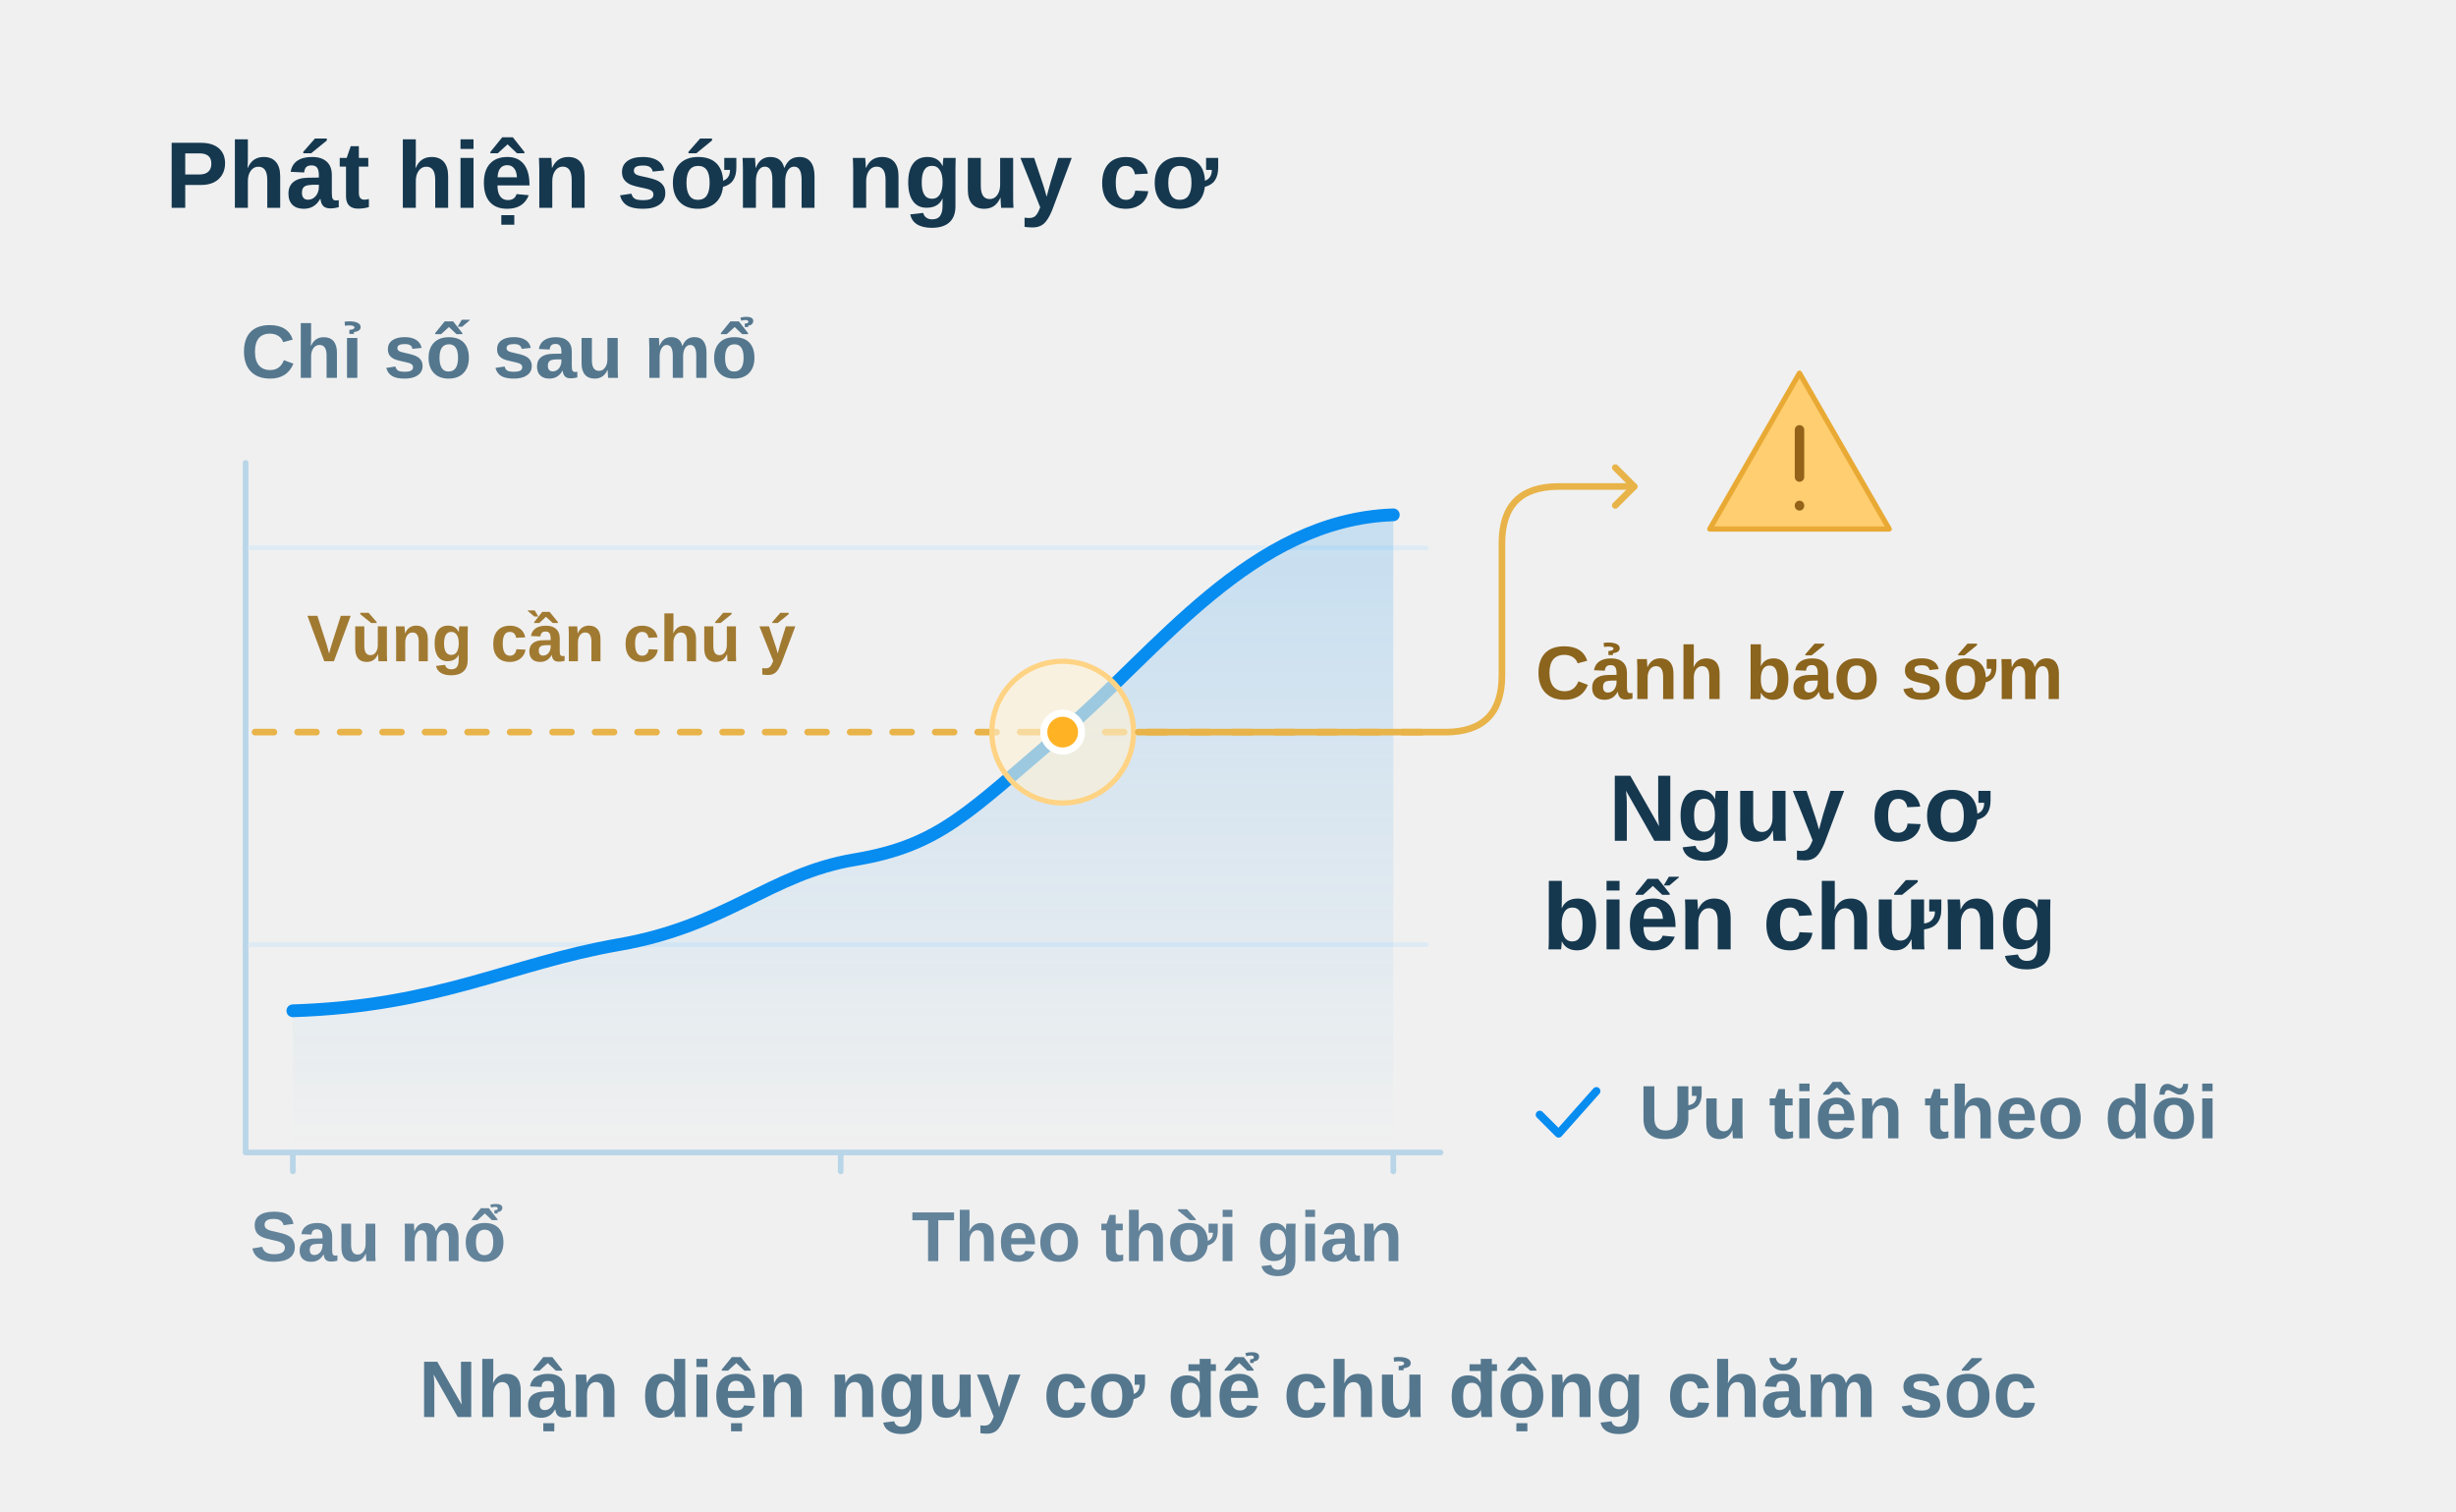
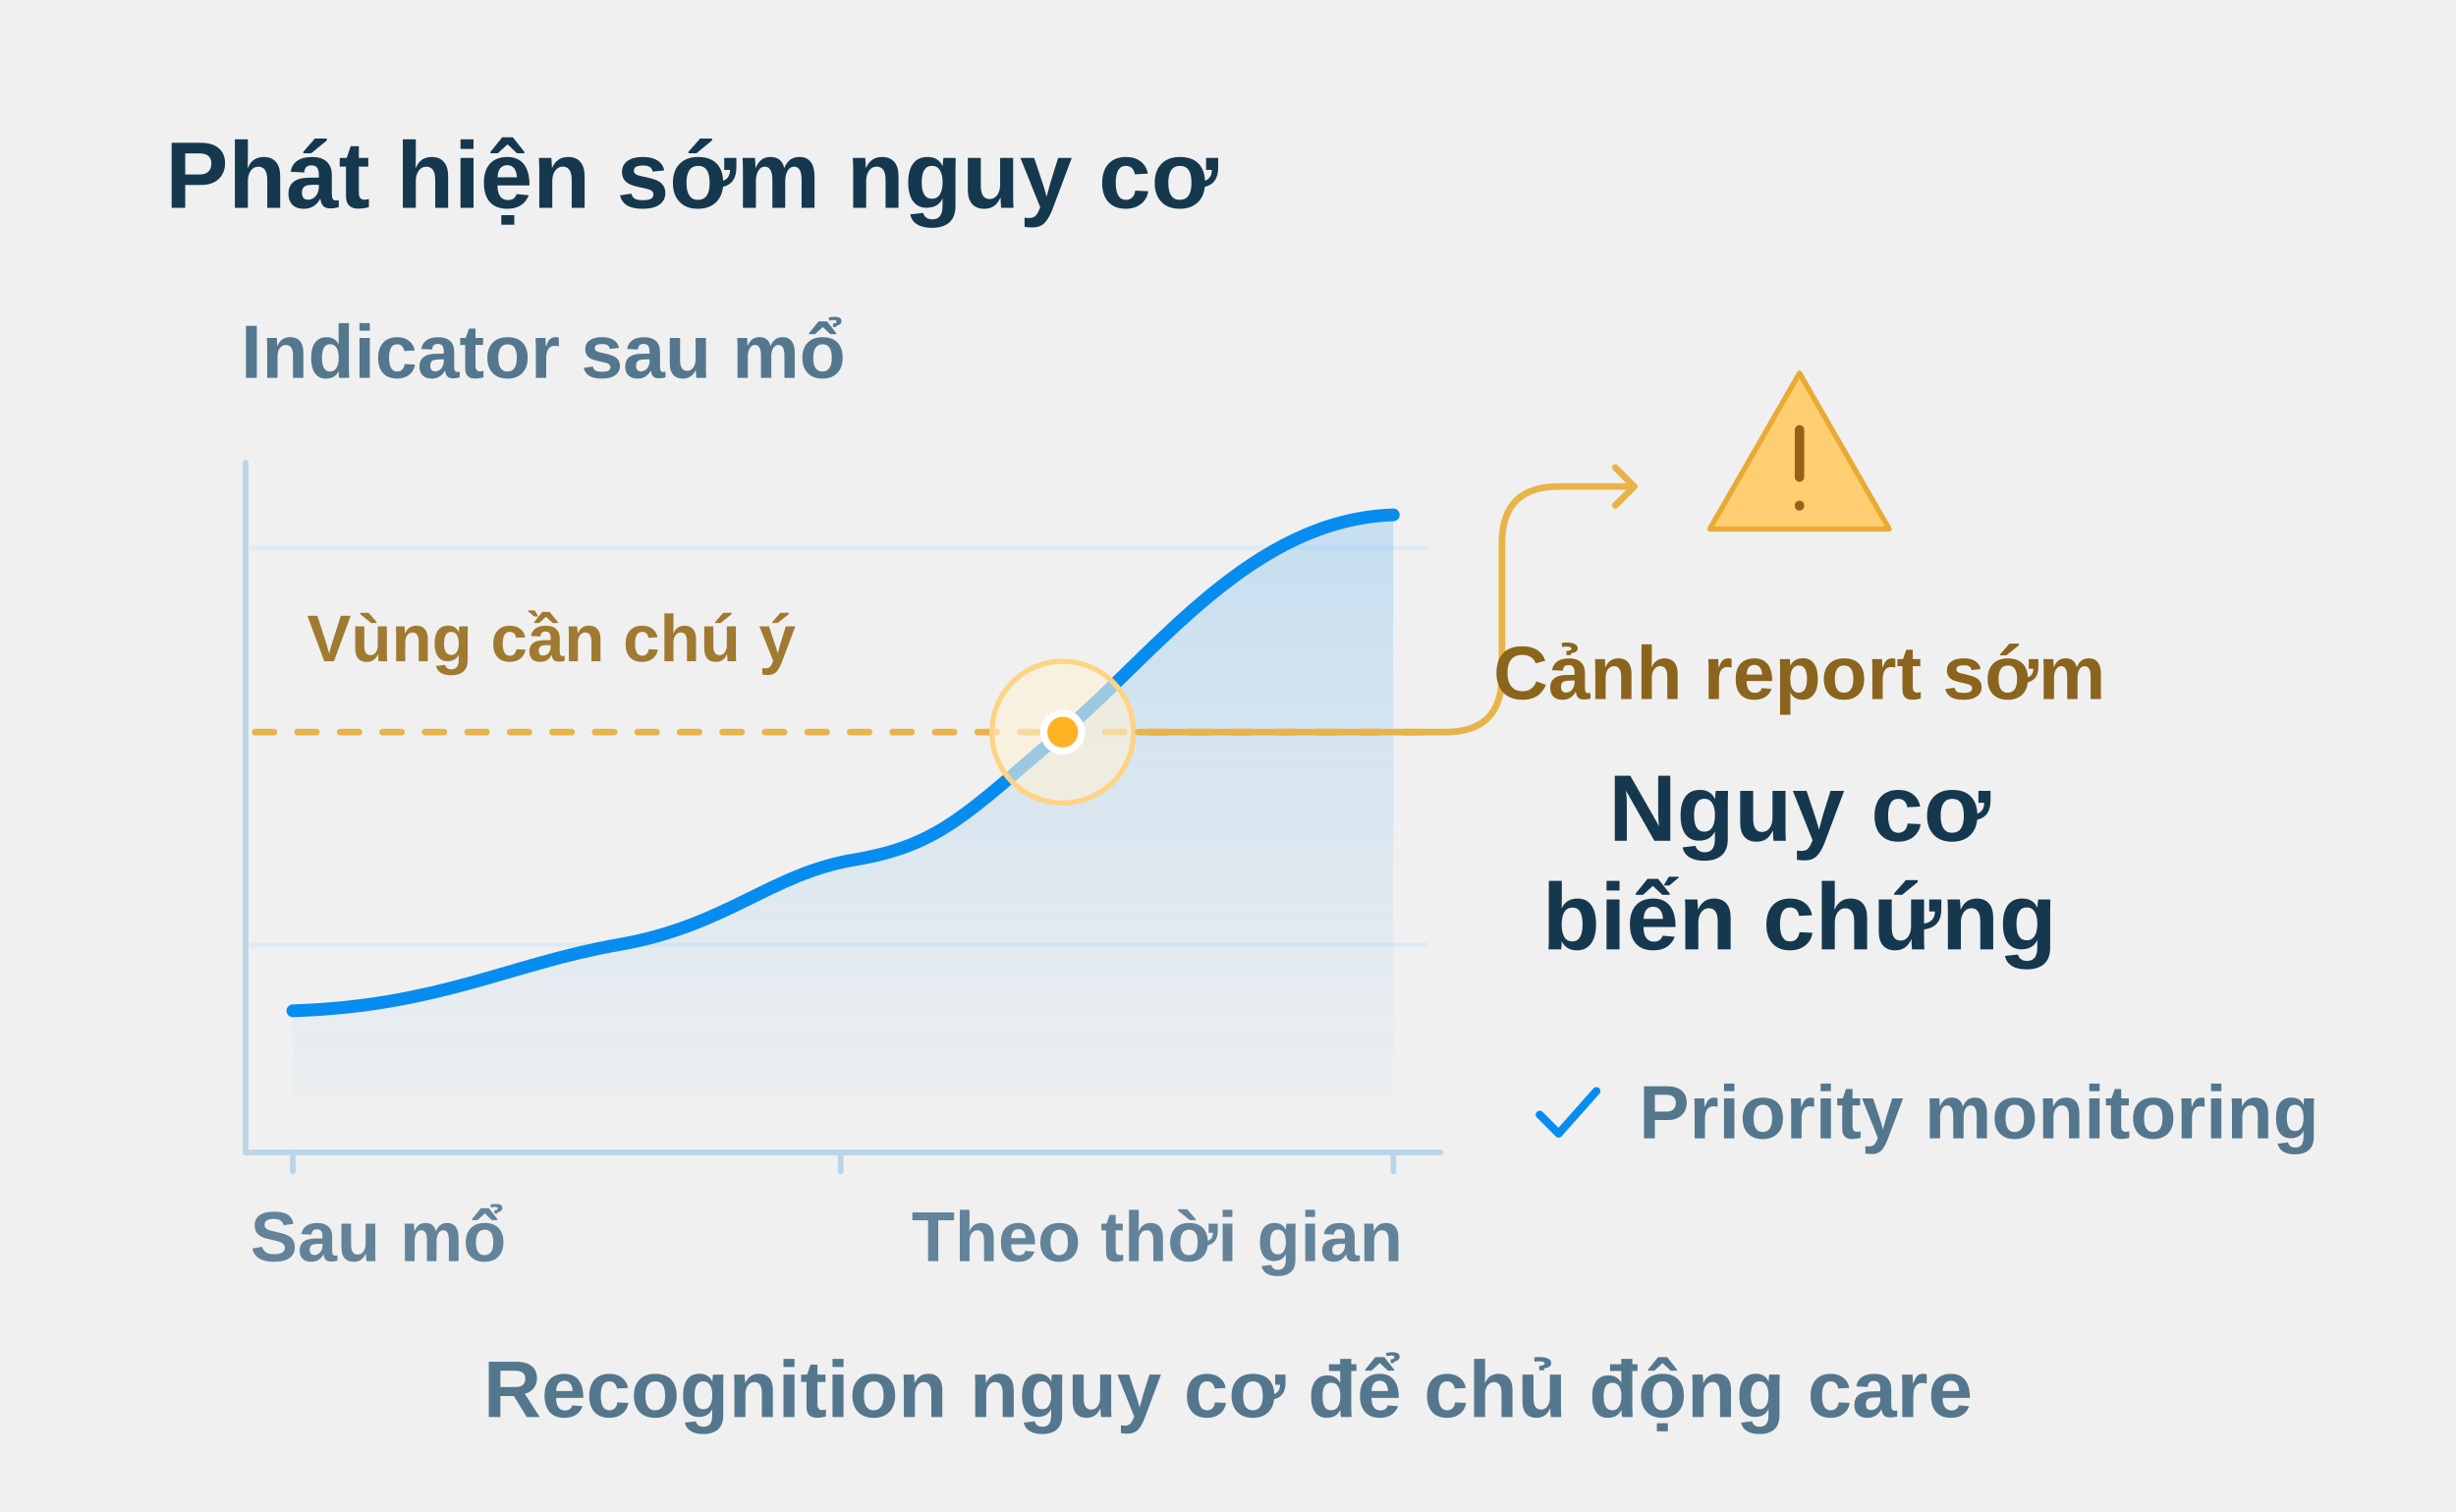
<svg xmlns="http://www.w3.org/2000/svg" class="mc-care-art mc-care-art-refined" viewBox="0 0 520 320" preserveAspectRatio="xMidYMid meet" role="img" aria-labelledby="mc11-pos-title mc11-pos-desc">
  <defs>
    <linearGradient id="mc11-pos-blue" x1="0" y1="0" x2="1" y2="1">
      <stop stop-color="#30a8fb" />
      <stop offset="1" stop-color="#087bda" />
    </linearGradient>
    <linearGradient id="mc11-pos-area" x1="0" y1="0" x2="0" y2="1">
      <stop stop-color="#078cf0" stop-opacity=".18" />
      <stop offset="1" stop-color="#078cf0" stop-opacity="0" />
    </linearGradient>
    <filter id="mc11-pos-shadow" x="-35%" y="-35%" width="180%" height="185%">
      <feGaussianBlur in="SourceAlpha" stdDeviation="4" />
      <feOffset dy="6" />
      <feColorMatrix type="matrix" values="0 0 0 0 .03 0 0 0 0 .4 0 0 0 0 .7 0 0 0 .10 0" />
      <feMerge>
        <feMergeNode />
        <feMergeNode in="SourceGraphic" />
      </feMerge>
    </filter>
  </defs>
  <g font-family="'Nunito Sans',Arial,sans-serif" stroke-linecap="round" stroke-linejoin="round">
    <text x="35" y="44" fill="#15384f" font-size="20" font-weight="800">Phát hiện sớm nguy cơ</text>
-     <text x="51" y="80" fill="#54778e" font-size="16" font-weight="700">Chỉ số sau mổ</text>
+     <text x="51" y="80" fill="#54778e" font-size="16" font-weight="700">Indicator sau mổ</text>
    <path d="M52 98v146h253" fill="none" stroke="#b9d5e8" stroke-width="1.2" />
    <path d="M53 116h249M53 200h249" stroke="#deebf4" stroke-width="1" />
    <path d="M62 214C93 213 108 204 131 200S163 185 181 182 205 172 225 155 265 110 295 109V243H62Z" fill="url(#mc11-pos-area)" />
    <path d="M54 155h250" stroke="#e8b348" stroke-width="1.4" stroke-dasharray="4 5" />
    <text x="65" y="140" fill="#a17a32" font-size="14" font-weight="700">Vùng cần chú ý</text>
    <path d="M62 214C93 213 108 204 131 200S163 185 181 182 205 172 225 155 265 110 295 109" fill="none" stroke="#078cf0" stroke-width="2.7" />
    <circle cx="225" cy="155" r="15" fill="#fff2d6" fill-opacity=".6" stroke="#ffd384" stroke-width="1.1" />
    <circle cx="225" cy="155" r="4" fill="#ffb224" stroke="#fff" stroke-width="1.5" />
    <path d="M62 244v4m116-4v4m117-4v4" stroke="#b9d5e8" stroke-width="1.2" />
    <text x="53" y="267" fill="#63839a" font-size="15" font-weight="700">Sau mổ</text>
    <text x="193" y="267" fill="#63839a" font-size="15" font-weight="700">Theo thời gian</text>
    <path d="M241 155h65q12 0 12-12v-28q0-12 12-12h16" fill="none" stroke="#e8b348" stroke-width="1.4" />
    <path d="m342 99 4 4-4 4" fill="none" stroke="#e8b348" stroke-width="1.4" />
    <g transform="translate(381 99)">
      <path d="M-19 13 0-20 19 13Z" fill="#ffce70" stroke="#e9aa35" stroke-width="1.1" />
      <path d="M0-8v10m0 6v.1" stroke="#946319" stroke-width="2" fill="none" />
    </g>
-     <text x="381" y="148" text-anchor="middle" fill="#8b641d" font-size="16" font-weight="800">Cảnh báo sớm</text>
+     <text x="381" y="148" text-anchor="middle" fill="#8b641d" font-size="16" font-weight="800">Cảnh report sớm</text>
    <text x="381" y="178" text-anchor="middle" fill="#15384f" font-size="20" font-weight="800">Nguy cơ</text>
    <text x="381" y="201" text-anchor="middle" fill="#15384f" font-size="20" font-weight="800">biến chứng</text>
    <path d="m326 236 4 4 8-9" stroke="#078cf0" stroke-width="1.7" fill="none" />
-     <text x="347" y="241" fill="#54778e" font-size="16" font-weight="700">Ưu tiên theo dõi</text>
-     <text x="260" y="300" text-anchor="middle" fill="#54778e" font-size="17" font-weight="700">Nhận diện nguy cơ để chủ động chăm sóc</text>
+     <text x="347" y="241" fill="#54778e" font-size="16" font-weight="700">Priority monitoring</text>
+     <text x="260" y="300" text-anchor="middle" fill="#54778e" font-size="17" font-weight="700">Recognition nguy cơ để chủ động care</text>
  </g>
</svg>
